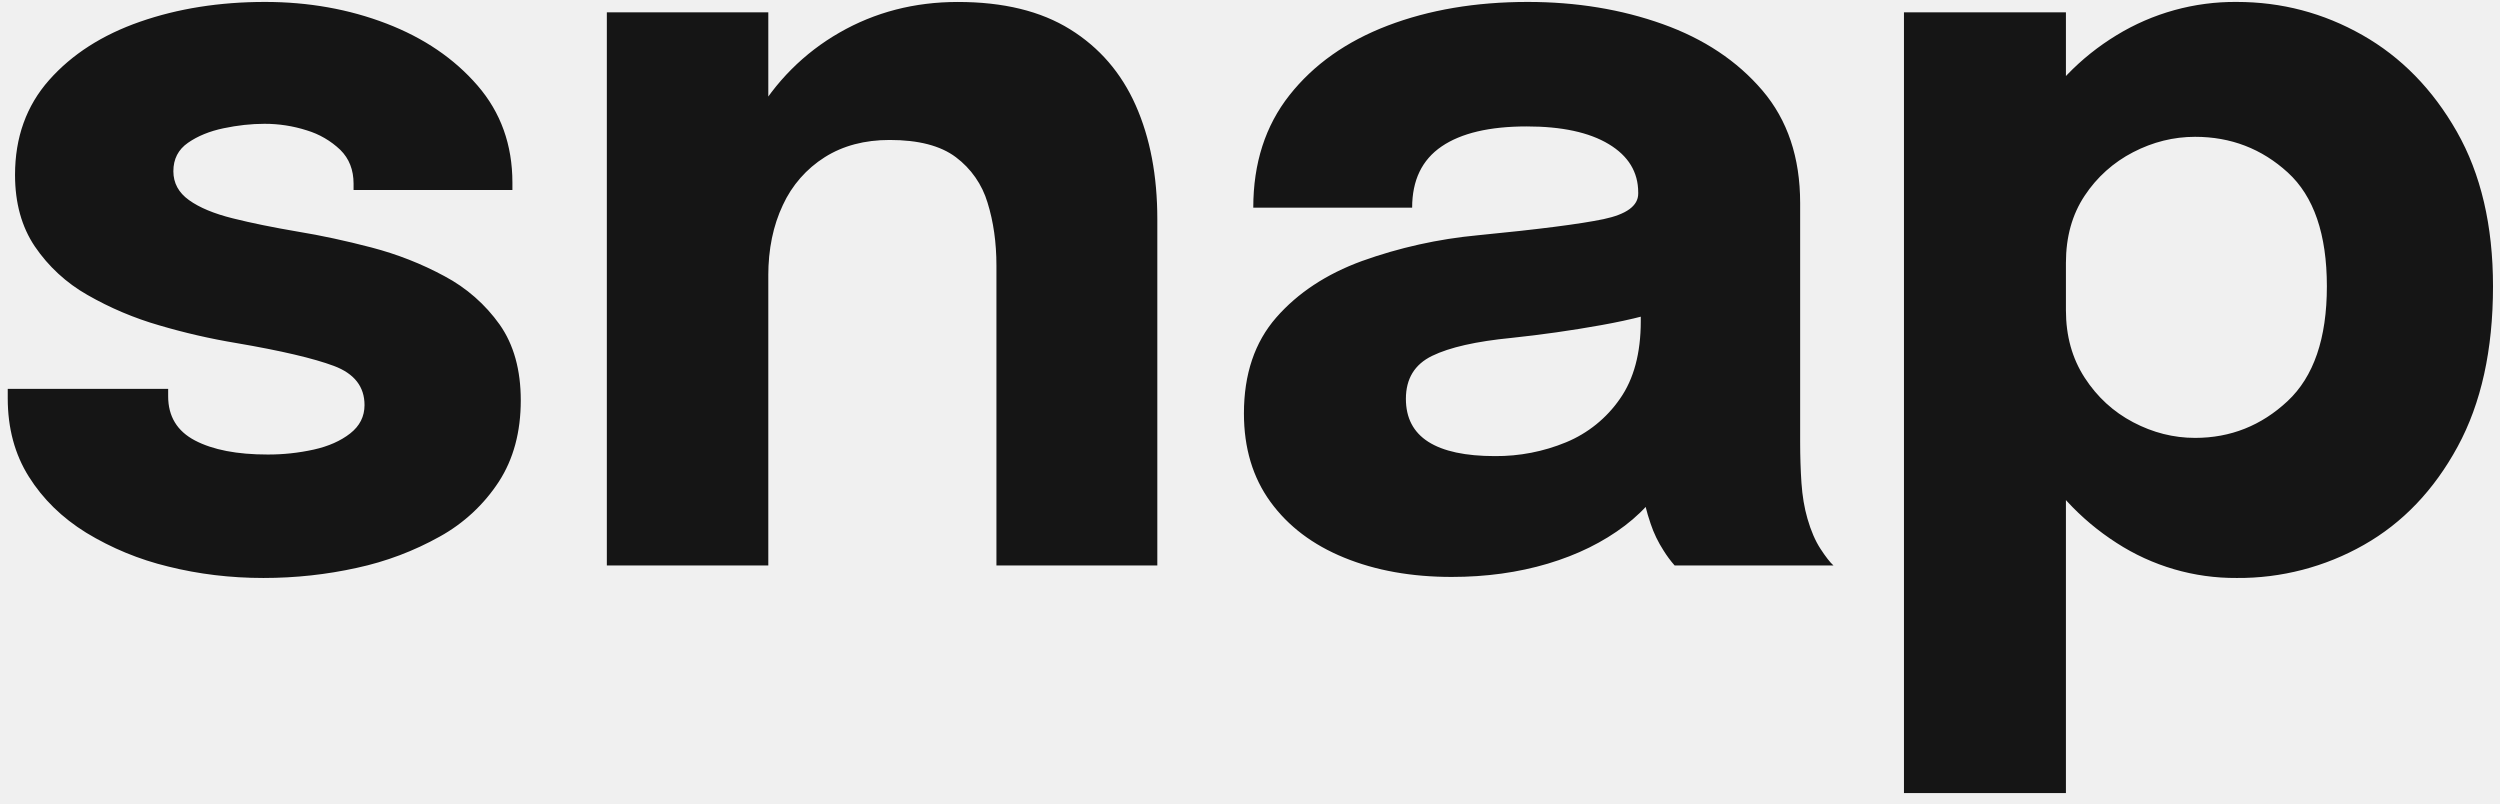
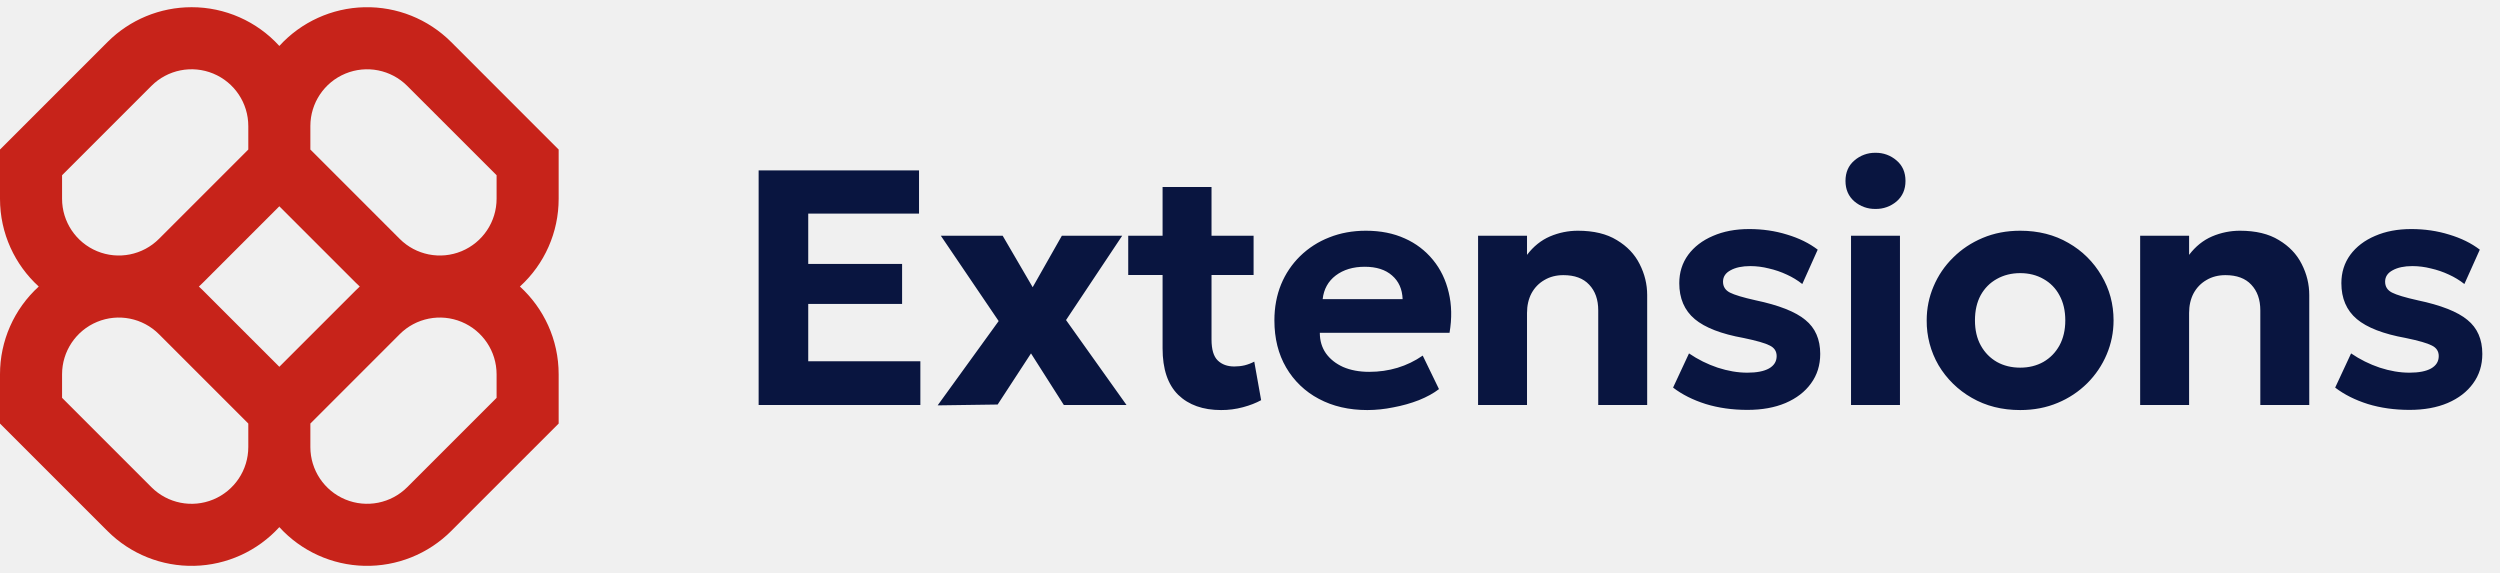
- <svg xmlns="http://www.w3.org/2000/svg" width="84" height="27">
-   <path d="M8.852 19.42c-1.108 0-2.175-.128-3.202-.385a9.648 9.648 0 0 1-2.756-1.137c-.811-.502-1.453-1.13-1.925-1.882-.473-.752-.709-1.63-.709-2.633v-.316h5.39v.246c0 .676.3 1.172.901 1.487.601.315 1.415.472 2.441.472a7.08 7.08 0 0 0 1.55-.166c.495-.11.903-.291 1.224-.542.321-.251.482-.569.482-.954 0-.618-.342-1.056-1.024-1.313-.683-.256-1.777-.513-3.282-.77a21.716 21.716 0 0 1-2.59-.595A10.937 10.937 0 0 1 2.938 9.91 5.28 5.28 0 0 1 1.17 8.28C.727 7.622.505 6.82.505 5.875c0-1.26.382-2.322 1.146-3.185.764-.863 1.782-1.517 3.054-1.96C5.977.287 7.377.065 8.905.065c1.458 0 2.818.242 4.078.726 1.26.484 2.28 1.179 3.062 2.083.782.904 1.172 1.992 1.172 3.264v.245H11.88v-.21c0-.467-.149-.846-.446-1.138a2.804 2.804 0 0 0-1.129-.656 4.616 4.616 0 0 0-1.418-.219c-.443 0-.9.05-1.373.149-.473.099-.872.262-1.199.49-.327.227-.49.545-.49.954 0 .396.175.72.525.97.35.252.84.456 1.47.613.63.158 1.36.306 2.188.447.781.128 1.607.306 2.476.533.869.228 1.686.549 2.45.963a5.34 5.34 0 0 1 1.855 1.627c.472.671.709 1.52.709 2.546 0 1.062-.245 1.972-.735 2.73a5.607 5.607 0 0 1-1.987 1.847 10.04 10.04 0 0 1-2.782 1.05c-1.021.227-2.068.341-3.142.341ZM33.48 19V8.92c0-.77-.1-1.473-.298-2.109a2.965 2.965 0 0 0-1.067-1.531c-.513-.385-1.254-.577-2.223-.577-.84 0-1.566.192-2.178.577a3.754 3.754 0 0 0-1.41 1.61c-.326.688-.49 1.482-.49 2.38L24.31 8.185c0-1.61.35-3.022 1.05-4.235a7.627 7.627 0 0 1 2.844-2.853C29.398.41 30.726.066 32.183.066c1.53 0 2.786.306 3.772.919.986.612 1.721 1.464 2.205 2.555.484 1.09.726 2.365.726 3.824V19H33.48Zm-13.09 0V.415h5.425V19h-5.425Zm28.389.385c-1.354 0-2.558-.216-3.614-.648-1.056-.431-1.881-1.055-2.476-1.872-.595-.817-.893-1.808-.893-2.975 0-1.318.362-2.392 1.085-3.22.724-.828 1.683-1.461 2.879-1.899a15.898 15.898 0 0 1 3.894-.866c2.041-.198 3.45-.38 4.226-.542.776-.164 1.164-.45 1.164-.858V6.47c0-.688-.33-1.23-.989-1.627-.66-.397-1.578-.595-2.756-.595-1.249 0-2.202.224-2.861.673-.66.45-.99 1.135-.99 2.056H42.11c0-1.493.406-2.753 1.217-3.78.81-1.026 1.91-1.805 3.298-2.336 1.389-.53 2.958-.796 4.708-.796 1.633 0 3.144.248 4.532.744 1.389.496 2.506 1.24 3.352 2.231.845.992 1.268 2.252 1.268 3.78v8.032c0 .479.015.937.044 1.374.03.438.096.837.201 1.199.117.408.263.747.438 1.015.175.268.32.455.437.56h-5.337a3.723 3.723 0 0 1-.376-.508 3.962 3.962 0 0 1-.43-.892 7.195 7.195 0 0 1-.305-1.234 9.674 9.674 0 0 1-.097-1.461l1.12.77c-.326.77-.854 1.432-1.583 1.986-.73.554-1.593.98-2.59 1.278-.998.297-2.074.446-3.23.446Zm1.452-4.06a6.14 6.14 0 0 0 2.389-.464A4.104 4.104 0 0 0 54.43 13.4c.467-.665.7-1.534.7-2.608V8.92l1.348 1.313c-.77.28-1.66.51-2.669.69-1.01.182-2.015.324-3.019.43-1.19.116-2.08.317-2.668.603-.59.286-.884.767-.884 1.444 0 .642.25 1.123.752 1.444.502.32 1.249.481 2.24.481Zm13.742 11.323V.415h5.442v26.233h-5.442Zm11.182-7.228a7.325 7.325 0 0 1-4.042-1.181c-1.225-.788-2.205-1.85-2.94-3.185-.735-1.336-1.103-2.838-1.103-4.507v-.28l2.345-.052v.21c0 .863.21 1.619.63 2.266.42.648.963 1.146 1.628 1.496.665.35 1.359.526 2.082.526 1.19 0 2.226-.412 3.106-1.234.881-.823 1.322-2.109 1.322-3.859s-.438-3.025-1.313-3.824c-.875-.799-1.913-1.199-3.115-1.199-.723 0-1.417.173-2.082.517a4.308 4.308 0 0 0-1.628 1.461c-.42.63-.63 1.383-.63 2.257l-2.345-.14c0-1.68.368-3.164 1.103-4.453.735-1.29 1.715-2.307 2.94-3.054a7.619 7.619 0 0 1 4.042-1.12c1.505 0 2.911.37 4.218 1.111 1.306.741 2.365 1.823 3.176 3.247.81 1.423 1.216 3.155 1.216 5.197 0 2.135-.396 3.932-1.19 5.39-.793 1.458-1.843 2.558-3.15 3.299a8.51 8.51 0 0 1-4.27 1.111Z" fill="#151515" />
+ <svg xmlns="http://www.w3.org/2000/svg" width="179" height="41" fill="none" viewBox="0 0 179 41">
+   <g clip-path="url(#a)">
+     <path fill="#C7231A" fill-rule="evenodd" d="M13.715.516c-2.257 0-4.42.896-6.016 2.492L0 10.707v3.524c0 2.49 1.07 4.73 2.774 6.285A8.485 8.485 0 0 0 0 26.802v3.524l7.699 7.698A8.507 8.507 0 0 0 20 37.742a8.508 8.508 0 0 0 12.301.282L40 30.326v-3.524c0-2.49-1.07-4.73-2.774-6.286A8.485 8.485 0 0 0 40 14.231v-3.524l-7.699-7.7A8.508 8.508 0 0 0 20 3.29 8.485 8.485 0 0 0 13.715.516Zm12.044 20a8.528 8.528 0 0 1-.282-.27L20 14.77l-5.477 5.477a8.528 8.528 0 0 1-.282.27c.096.087.19.177.282.269L20 26.262l5.477-5.476c.092-.093.186-.182.282-.27Zm-3.537 9.81v1.682a4.063 4.063 0 0 0 6.936 2.874l6.398-6.397v-1.683a4.063 4.063 0 0 0-6.937-2.874l-6.397 6.398Zm-4.444 0-6.397-6.398a4.063 4.063 0 0 0-6.937 2.873v1.684l6.397 6.397a4.063 4.063 0 0 0 6.937-2.873v-1.683Zm0-21.302v1.683l-6.397 6.397a4.063 4.063 0 0 1-6.937-2.873v-1.683l6.397-6.397a4.063 4.063 0 0 1 6.937 2.873Zm10.841 8.08-6.397-6.397V9.024a4.063 4.063 0 0 1 6.936-2.873l6.398 6.397v1.683a4.063 4.063 0 0 1-6.937 2.873Z" clip-rule="evenodd" />
+   </g>
+   <path fill="#091540" d="M54.318 29V12.2h11.484v3.096H57.87v3.6h6.72v2.868h-6.72v4.104h8.028V29h-11.58Zm12.818.024 4.368-6.036-4.14-6.108h4.428l2.148 3.684 2.088-3.684h4.32l-4.02 6.036L80.66 29h-4.488l-2.352-3.696-2.388 3.66-4.296.06Zm20.293.336c-1.296 0-2.32-.364-3.072-1.092-.744-.736-1.116-1.844-1.116-3.324V13.388h3.504v3.492h3.012v2.808h-3.012v4.62c0 .712.148 1.212.444 1.5.296.288.692.432 1.188.432.256 0 .504-.028.744-.084.248-.064.476-.152.684-.264l.492 2.76c-.36.2-.792.368-1.296.504a5.92 5.92 0 0 1-1.572.204Zm-6.648-9.672V16.88h2.808v2.808H80.78Zm17.126 9.672c-1.32 0-2.48-.268-3.48-.804a5.853 5.853 0 0 1-2.34-2.244c-.56-.96-.84-2.084-.84-3.372 0-.936.16-1.796.48-2.58a6.052 6.052 0 0 1 1.368-2.028A6.203 6.203 0 0 1 95.171 17c.8-.32 1.676-.48 2.628-.48 1.048 0 1.976.184 2.784.552a5.43 5.43 0 0 1 2.028 1.548c.536.656.908 1.428 1.116 2.316.216.888.236 1.852.06 2.892h-9.288c0 .56.144 1.048.432 1.464.296.416.708.744 1.236.984.536.232 1.16.348 1.872.348.704 0 1.376-.096 2.016-.288a6.426 6.426 0 0 0 1.812-.876l1.164 2.4c-.384.296-.864.56-1.44.792-.576.224-1.188.396-1.836.516a9.422 9.422 0 0 1-1.848.192Zm-3.204-7.944h5.724c-.024-.712-.276-1.276-.756-1.692-.472-.416-1.124-.624-1.956-.624-.832 0-1.524.208-2.076.624-.544.416-.856.98-.936 1.692ZM105.83 29V16.88h3.504v1.368c.464-.608 1.012-1.048 1.644-1.32a5.072 5.072 0 0 1 2.004-.408c1.128 0 2.056.224 2.784.672.736.44 1.28 1.012 1.632 1.716.36.704.54 1.444.54 2.22V29h-3.504v-6.78c0-.768-.216-1.38-.648-1.836-.424-.456-1.04-.684-1.848-.684-.512 0-.964.116-1.356.348-.392.224-.7.54-.924.948-.216.408-.324.88-.324 1.416V29h-3.504Zm19.29.348c-1.08 0-2.076-.14-2.988-.42-.912-.288-1.692-.68-2.34-1.176l1.14-2.448a8.333 8.333 0 0 0 2.052 1.02c.736.24 1.444.36 2.124.36.672 0 1.188-.1 1.548-.3.368-.208.552-.504.552-.888 0-.344-.164-.596-.492-.756-.32-.168-.944-.348-1.872-.54-1.6-.288-2.768-.74-3.504-1.356-.736-.624-1.104-1.48-1.104-2.568 0-.768.212-1.444.636-2.028.432-.584 1.024-1.036 1.776-1.356.752-.328 1.616-.492 2.592-.492.96 0 1.864.132 2.712.396.856.256 1.588.616 2.196 1.08l-1.104 2.46a5.34 5.34 0 0 0-1.104-.672 6.35 6.35 0 0 0-1.296-.444 5.43 5.43 0 0 0-1.32-.168c-.584 0-1.056.1-1.416.3-.36.192-.54.464-.54.816 0 .352.164.612.492.78.328.168.94.352 1.836.552 1.672.352 2.86.82 3.564 1.404.712.576 1.068 1.388 1.068 2.436 0 .808-.22 1.512-.66 2.112-.432.6-1.04 1.068-1.824 1.404-.776.328-1.684.492-2.724.492Zm7.413-.348V16.88h3.504V29h-3.504Zm1.752-14.04a2.26 2.26 0 0 1-1.512-.54c-.424-.368-.636-.856-.636-1.464 0-.616.212-1.104.636-1.464a2.23 2.23 0 0 1 1.512-.552 2.23 2.23 0 0 1 1.512.552c.424.36.636.848.636 1.464 0 .608-.212 1.096-.636 1.464a2.26 2.26 0 0 1-1.512.54Zm10.362 14.4c-1.304 0-2.46-.292-3.468-.876a6.504 6.504 0 0 1-2.376-2.328 6.28 6.28 0 0 1-.852-3.216c0-.856.164-1.668.492-2.436a6.302 6.302 0 0 1 1.392-2.052c.6-.6 1.308-1.072 2.124-1.416.816-.344 1.712-.516 2.688-.516 1.304 0 2.456.292 3.456.876a6.38 6.38 0 0 1 2.364 2.34c.576.968.864 2.036.864 3.204 0 .848-.164 1.66-.492 2.436a6.439 6.439 0 0 1-1.392 2.064 6.547 6.547 0 0 1-2.112 1.404c-.816.344-1.712.516-2.688.516Zm0-3.036c.616 0 1.168-.136 1.656-.408.488-.28.872-.672 1.152-1.176.28-.512.42-1.112.42-1.8 0-.696-.14-1.296-.42-1.8a2.854 2.854 0 0 0-1.14-1.164c-.488-.28-1.044-.42-1.668-.42-.624 0-1.184.14-1.68.42-.488.272-.872.66-1.152 1.164-.272.504-.408 1.104-.408 1.8s.14 1.296.42 1.8c.28.504.664.896 1.152 1.176.488.272 1.044.408 1.668.408ZM153.235 29V16.88h3.504v1.368c.464-.608 1.012-1.048 1.644-1.32a5.072 5.072 0 0 1 2.004-.408c1.128 0 2.056.224 2.784.672.736.44 1.28 1.012 1.632 1.716.36.704.54 1.444.54 2.22V29h-3.504v-6.78c0-.768-.216-1.38-.648-1.836-.424-.456-1.04-.684-1.848-.684-.512 0-.964.116-1.356.348-.392.224-.7.54-.924.948-.216.408-.324.88-.324 1.416V29h-3.504Zm19.291.348c-1.08 0-2.076-.14-2.988-.42-.912-.288-1.692-.68-2.34-1.176l1.14-2.448a8.333 8.333 0 0 0 2.052 1.02c.736.24 1.444.36 2.124.36.672 0 1.188-.1 1.548-.3.368-.208.552-.504.552-.888 0-.344-.164-.596-.492-.756-.32-.168-.944-.348-1.872-.54-1.6-.288-2.768-.74-3.504-1.356-.736-.624-1.104-1.48-1.104-2.568 0-.768.212-1.444.636-2.028.432-.584 1.024-1.036 1.776-1.356.752-.328 1.616-.492 2.592-.492.96 0 1.864.132 2.712.396.856.256 1.588.616 2.196 1.08l-1.104 2.46a5.34 5.34 0 0 0-1.104-.672 6.35 6.35 0 0 0-1.296-.444 5.43 5.43 0 0 0-1.32-.168c-.584 0-1.056.1-1.416.3-.36.192-.54.464-.54.816 0 .352.164.612.492.78.328.168.94.352 1.836.552 1.672.352 2.86.82 3.564 1.404.712.576 1.068 1.388 1.068 2.436 0 .808-.22 1.512-.66 2.112-.432.6-1.04 1.068-1.824 1.404-.776.328-1.684.492-2.724.492Z" />
+   <defs>
+     <clipPath id="a">
+       <path fill="#fff" d="M0 0h40v41H0z" />
+     </clipPath>
+   </defs>
</svg>
